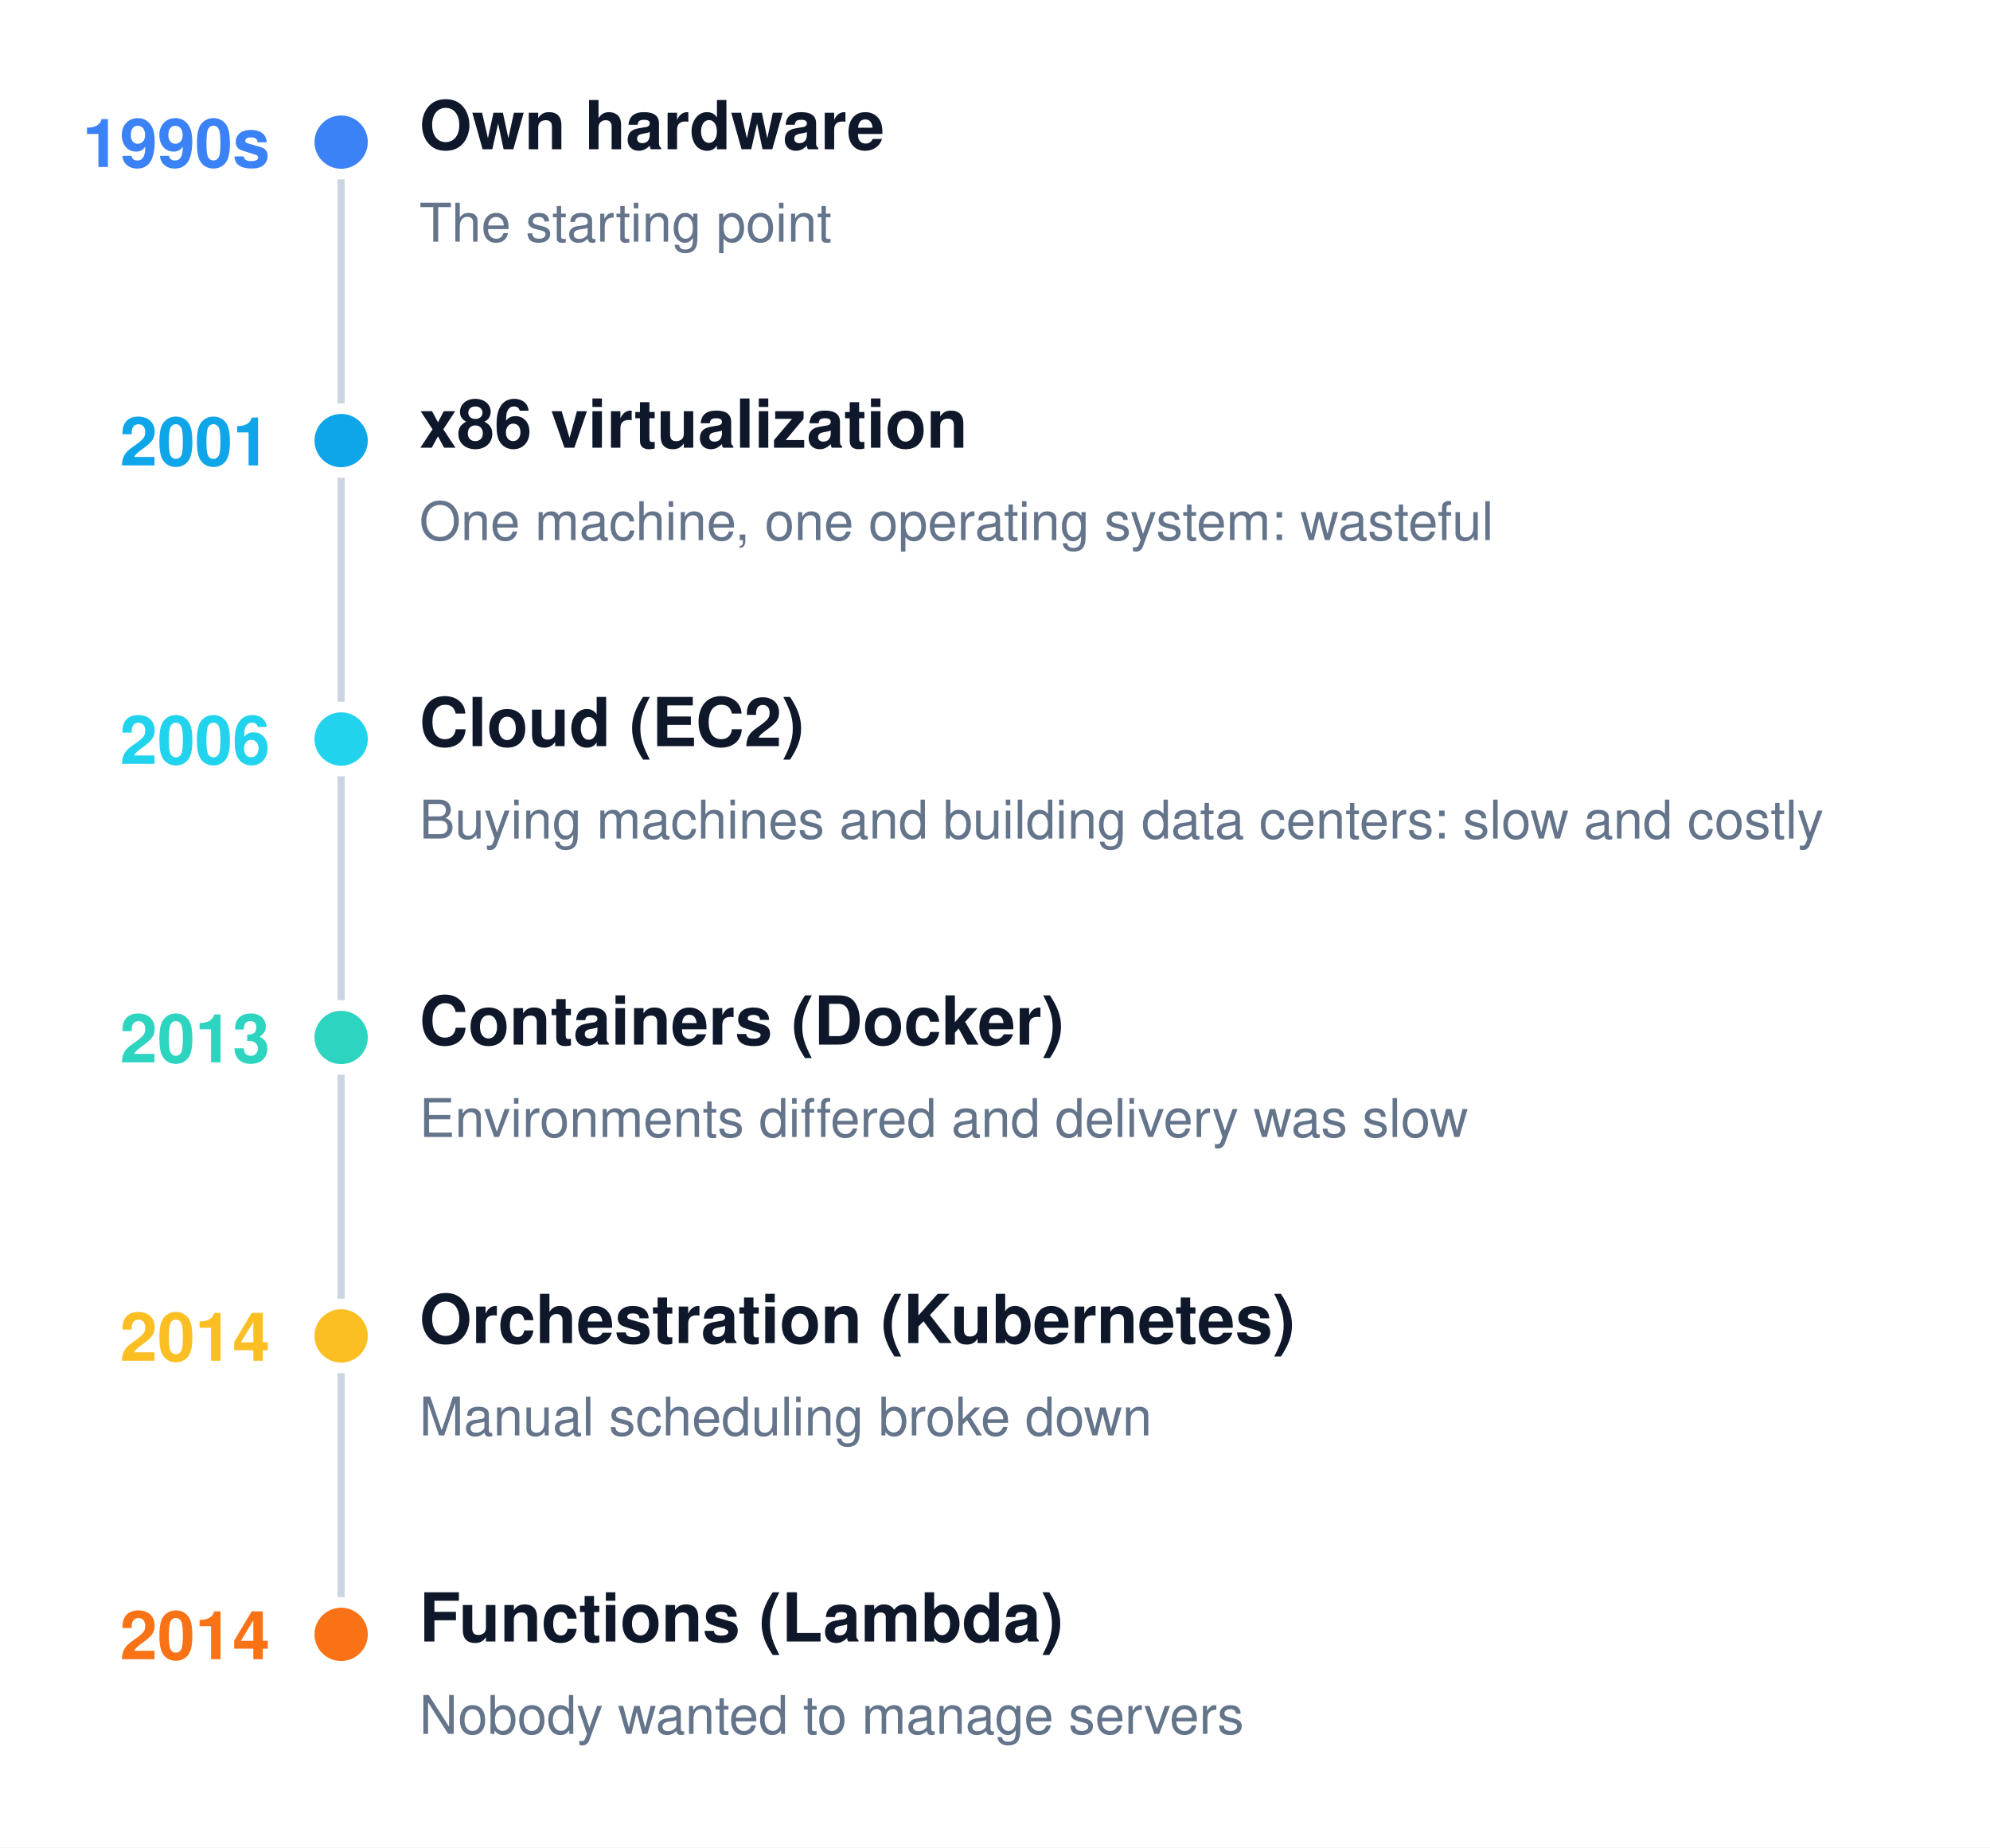
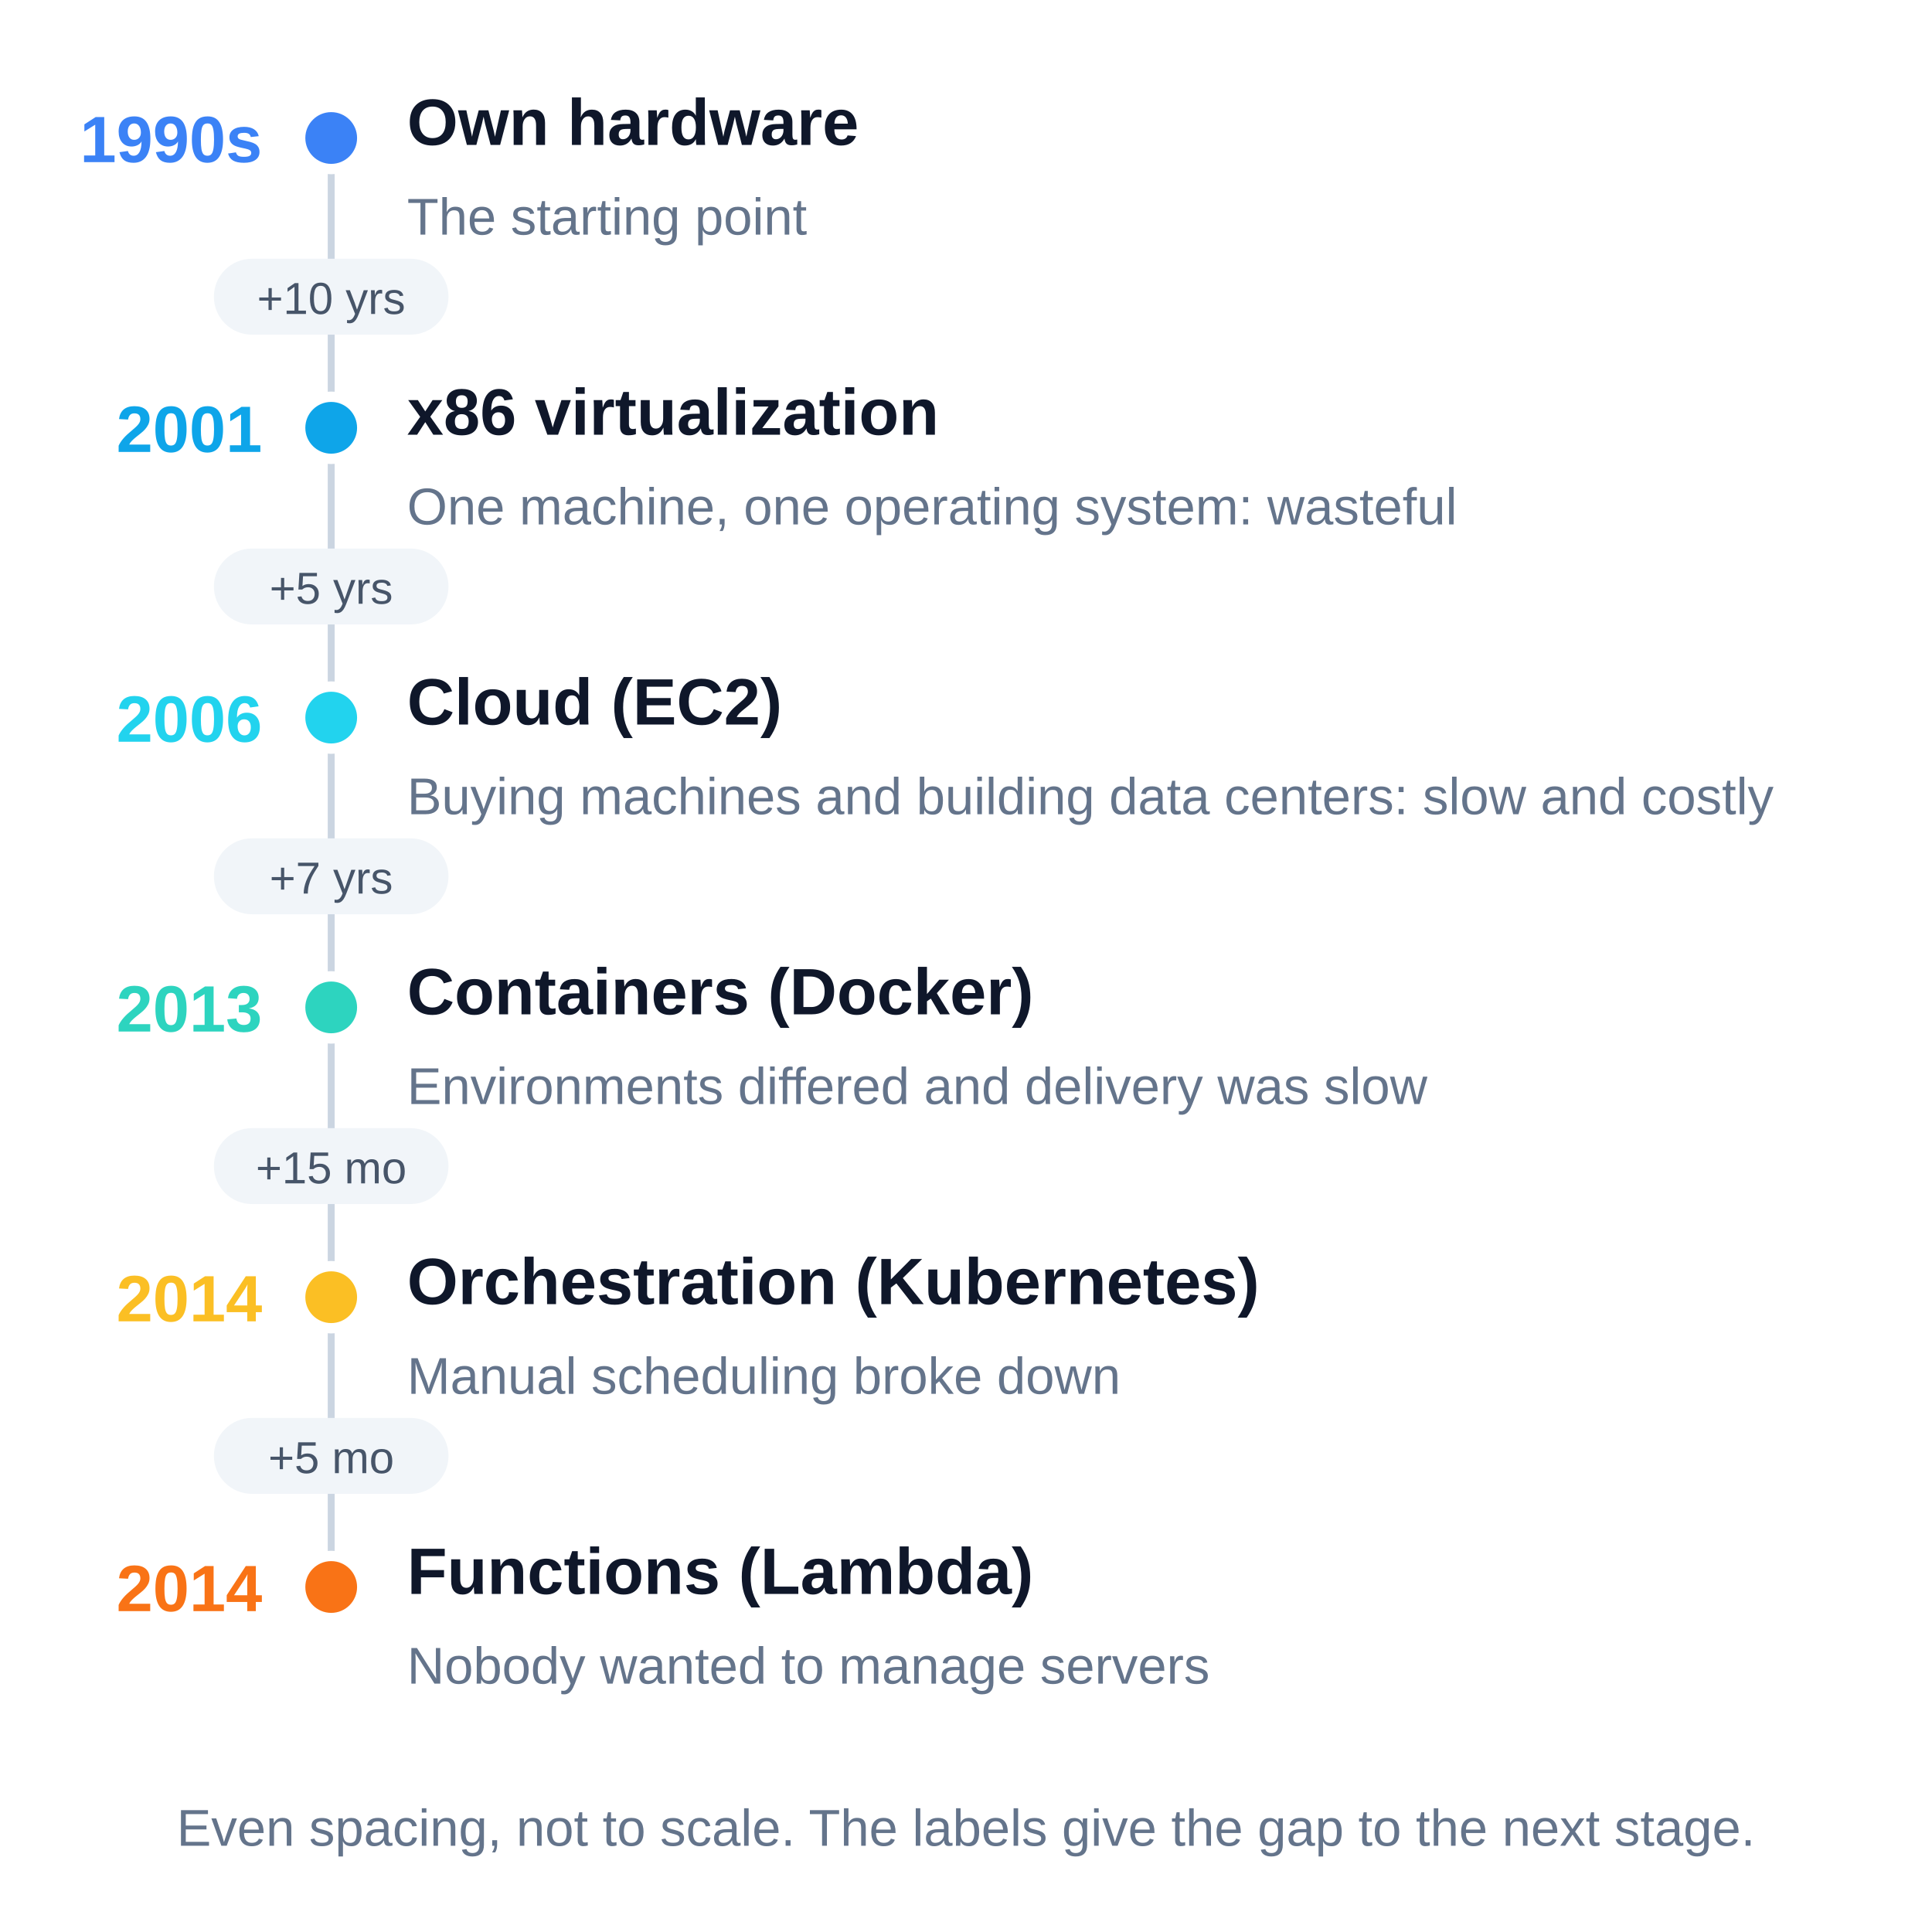
- <svg xmlns="http://www.w3.org/2000/svg" viewBox="0 0 560 520" width="560" height="520" role="img" aria-labelledby="dsTitle">
-   <rect width="560" height="520" fill="#ffffff" />
-   <g font-family="'Helvetica Neue', Helvetica, Arial, sans-serif">
+ <svg xmlns="http://www.w3.org/2000/svg" viewBox="0 0 560 560" width="560" height="560" role="img" aria-labelledby="dsTitle">
+   <rect width="560" height="560" fill="#ffffff" />
+   <g font-family="ui-sans-serif, -apple-system, 'Helvetica Neue', Arial, sans-serif">
    <line x1="96" y1="40" x2="96" y2="460" stroke="#cbd5e1" stroke-width="2" />
    <circle cx="96" cy="40" r="9" fill="#3b82f6" stroke="#ffffff" stroke-width="3" />
    <text x="76" y="47" font-size="19" font-weight="700" fill="#3b82f6" text-anchor="end">1990s</text>
    <text x="118" y="42" font-size="19" font-weight="700" fill="#0f172a">Own hardware</text>
    <text x="118" y="68" font-size="15" fill="#64748b">The starting point</text>
+     <rect x="62" y="75" width="68" height="22" rx="11" fill="#f1f5f9" />
+     <text x="96" y="91" font-size="13" fill="#475569" text-anchor="middle">+10 yrs</text>
    <circle cx="96" cy="124" r="9" fill="#0ea5e9" stroke="#ffffff" stroke-width="3" />
    <text x="76" y="131" font-size="19" font-weight="700" fill="#0ea5e9" text-anchor="end">2001</text>
    <text x="118" y="126" font-size="19" font-weight="700" fill="#0f172a">x86 virtualization</text>
    <text x="118" y="152" font-size="15" fill="#64748b">One machine, one operating system: wasteful</text>
+     <rect x="62" y="159" width="68" height="22" rx="11" fill="#f1f5f9" />
+     <text x="96" y="175" font-size="13" fill="#475569" text-anchor="middle">+5 yrs</text>
    <circle cx="96" cy="208" r="9" fill="#22d3ee" stroke="#ffffff" stroke-width="3" />
    <text x="76" y="215" font-size="19" font-weight="700" fill="#22d3ee" text-anchor="end">2006</text>
    <text x="118" y="210" font-size="19" font-weight="700" fill="#0f172a">Cloud (EC2)</text>
    <text x="118" y="236" font-size="15" fill="#64748b">Buying machines and building data centers: slow and costly</text>
+     <rect x="62" y="243" width="68" height="22" rx="11" fill="#f1f5f9" />
+     <text x="96" y="259" font-size="13" fill="#475569" text-anchor="middle">+7 yrs</text>
    <circle cx="96" cy="292" r="9" fill="#2dd4bf" stroke="#ffffff" stroke-width="3" />
    <text x="76" y="299" font-size="19" font-weight="700" fill="#2dd4bf" text-anchor="end">2013</text>
    <text x="118" y="294" font-size="19" font-weight="700" fill="#0f172a">Containers (Docker)</text>
    <text x="118" y="320" font-size="15" fill="#64748b">Environments differed and delivery was slow</text>
+     <rect x="62" y="327" width="68" height="22" rx="11" fill="#f1f5f9" />
+     <text x="96" y="343" font-size="13" fill="#475569" text-anchor="middle">+15 mo</text>
    <circle cx="96" cy="376" r="9" fill="#fbbf24" stroke="#ffffff" stroke-width="3" />
    <text x="76" y="383" font-size="19" font-weight="700" fill="#fbbf24" text-anchor="end">2014</text>
    <text x="118" y="378" font-size="19" font-weight="700" fill="#0f172a">Orchestration (Kubernetes)</text>
    <text x="118" y="404" font-size="15" fill="#64748b">Manual scheduling broke down</text>
+     <rect x="62" y="411" width="68" height="22" rx="11" fill="#f1f5f9" />
+     <text x="96" y="427" font-size="13" fill="#475569" text-anchor="middle">+5 mo</text>
    <circle cx="96" cy="460" r="9" fill="#f97316" stroke="#ffffff" stroke-width="3" />
    <text x="76" y="467" font-size="19" font-weight="700" fill="#f97316" text-anchor="end">2014</text>
    <text x="118" y="462" font-size="19" font-weight="700" fill="#0f172a">Functions (Lambda)</text>
    <text x="118" y="488" font-size="15" fill="#64748b">Nobody wanted to manage servers</text>
+     <text x="280" y="535" font-size="15" fill="#64748b" text-anchor="middle">Even spacing, not to scale. The labels give the gap to the next stage.</text>
  </g>
</svg>
